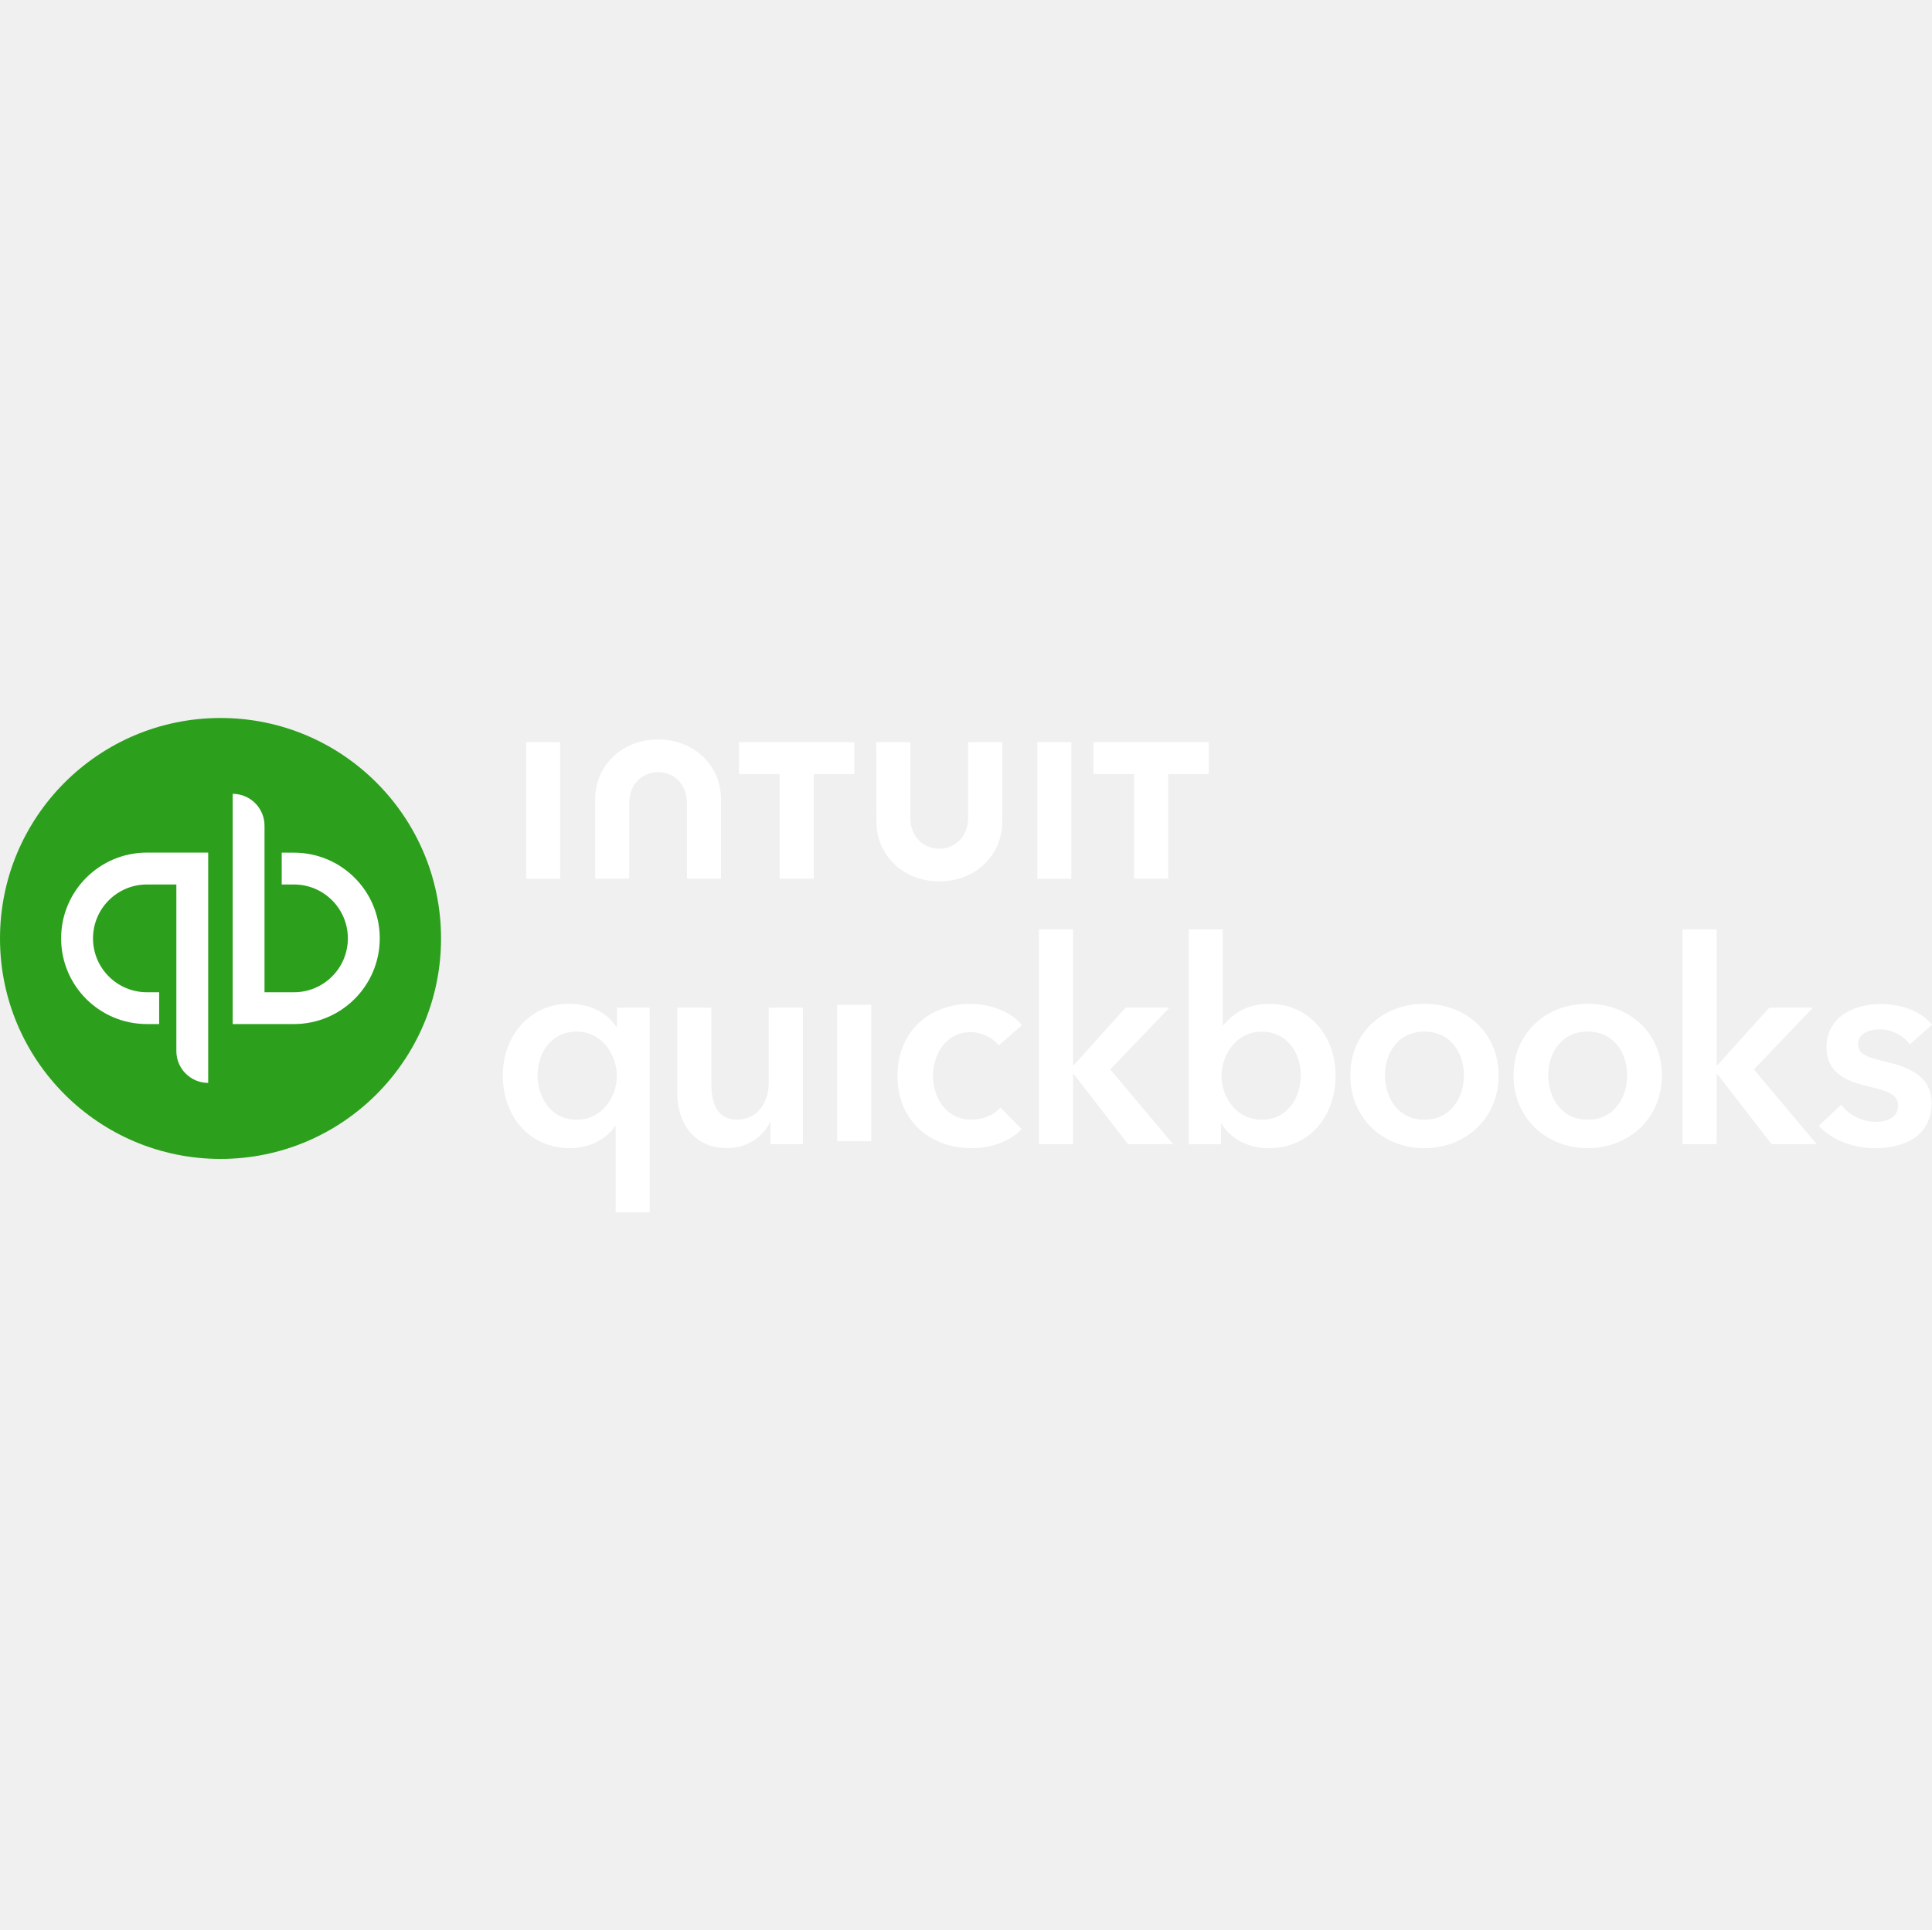
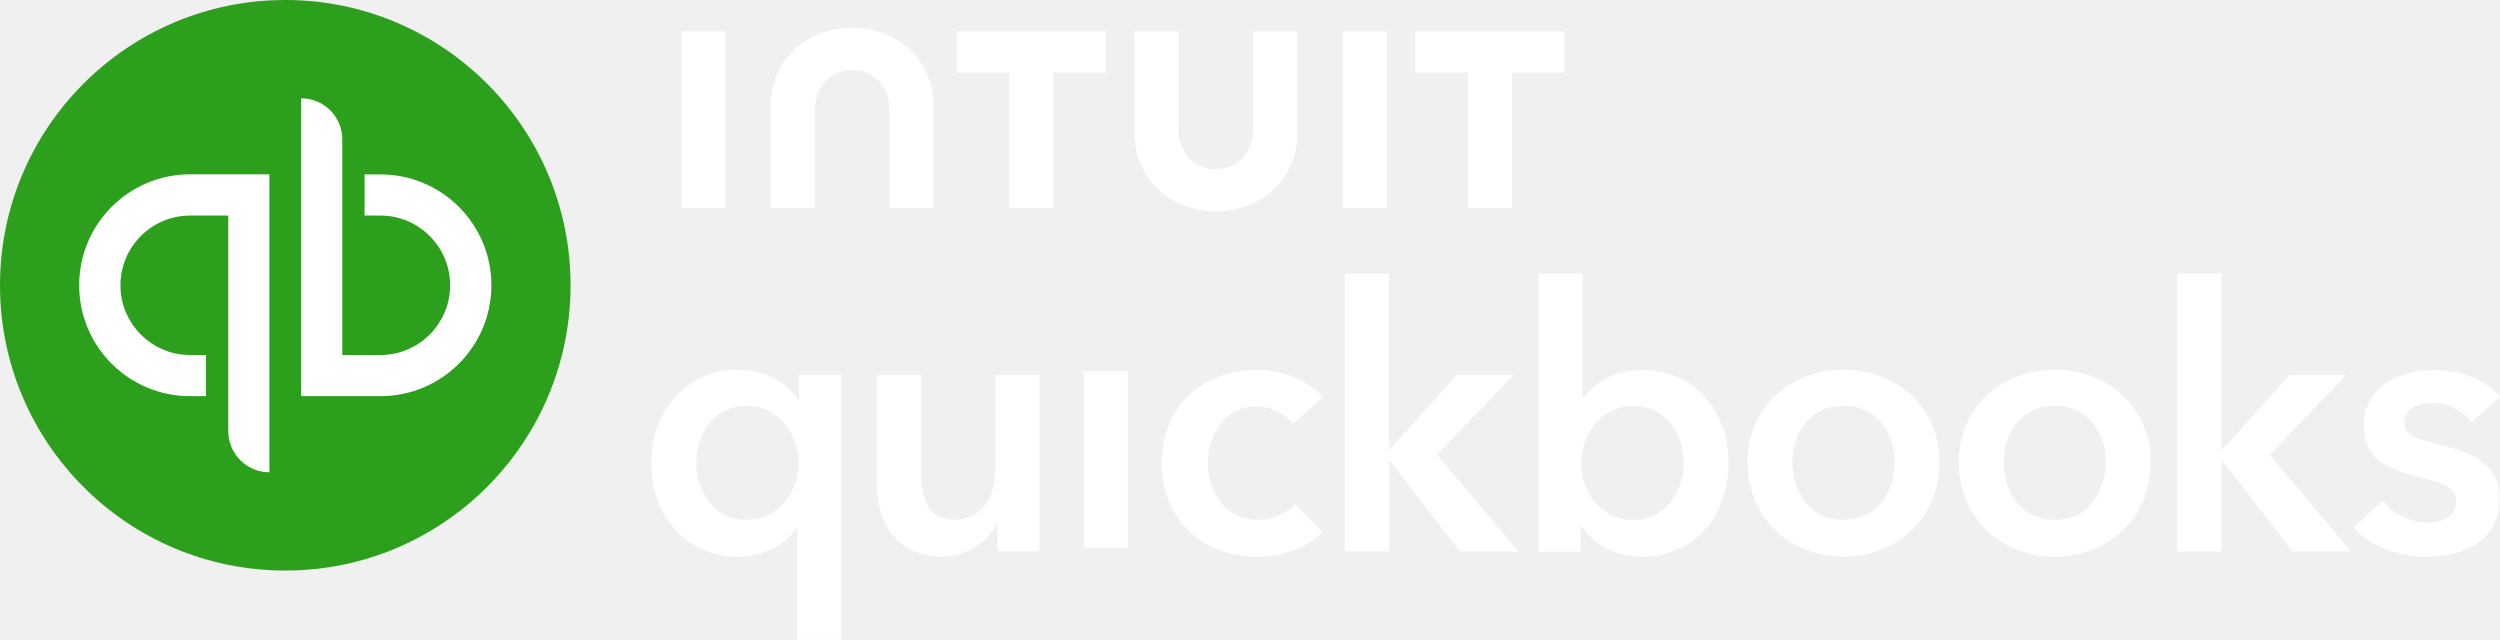
- <svg xmlns="http://www.w3.org/2000/svg" version="1.1" xml:space="preserve">
+ <svg xmlns="http://www.w3.org/2000/svg" id="a" viewBox="0 0 269.65 69">
  <defs>
- </defs>
-   <g transform="matrix(1 0 0 1 540 540)" id="b3e66612-07d3-4dbc-8fb6-0fcecba420bd">
- </g>
-   <g transform="matrix(1 0 0 1 540 540)" id="befefa5e-5083-4a86-868b-3802a039708a">
-     <rect style="stroke: none; stroke-width: 1; stroke-dasharray: none; stroke-linecap: butt; stroke-dashoffset: 0; stroke-linejoin: miter; stroke-miterlimit: 4; fill: rgb(255,255,255); fill-rule: nonzero; opacity: 1; visibility: hidden;" vector-effect="non-scaling-stroke" x="-540" y="-540" rx="0" ry="0" width="1080" height="1080" />
-   </g>
-   <g transform="matrix(4.01 0 0 4.01 123.39 525.21)">
-     <path style="stroke: none; stroke-width: 0; stroke-dasharray: none; stroke-linecap: butt; stroke-dashoffset: 0; stroke-linejoin: miter; stroke-miterlimit: 4; fill: rgb(44,160,28); fill-rule: nonzero; opacity: 1;" vector-effect="non-scaling-stroke" transform=" translate(-30.77, -30.77)" d="M 30.77 61.54 C 47.76 61.54 61.54 47.76 61.54 30.77 C 61.54 13.78 47.76 0 30.77 0 C 13.78 0 0 13.78 0 30.77 C 0 47.76 13.77 61.54 30.77 61.54 Z" stroke-linecap="round" />
-   </g>
-   <g transform="matrix(4.01 0 0 4.01 123.34 525.16)">
-     <path style="stroke: none; stroke-width: 0; stroke-dasharray: none; stroke-linecap: butt; stroke-dashoffset: 0; stroke-linejoin: miter; stroke-miterlimit: 4; fill: rgb(255,255,255); fill-rule: nonzero; opacity: 1;" vector-effect="non-scaling-stroke" transform=" translate(-30.77, -30.77)" d="M 20.51 18.8 C 13.9 18.8 8.54 24.16 8.54 30.77 C 8.54 37.38 13.89 42.73 20.51 42.73 L 22.22 42.73 L 22.22 38.29 L 20.51 38.29 C 16.36 38.29 12.99 34.92 12.99 30.77 C 12.99 26.62 16.36 23.25 20.51 23.25 L 24.62 23.25 L 24.62 46.5 C 24.62 48.95 26.61 50.94 29.06 50.94 L 29.06 18.8 L 20.51 18.8 L 20.51 18.8 Z M 41.03 42.73 C 47.64 42.73 53 37.37 53 30.77 C 53 24.17 47.65 18.81 41.03 18.81 L 39.32 18.81 L 39.32 23.25 L 41.03 23.25 C 45.18 23.25 48.55 26.62 48.55 30.77 C 48.55 34.92 45.18 38.29 41.03 38.29 L 36.92 38.29 L 36.92 15.04 C 36.92 12.59 34.93 10.6 32.48 10.6 L 32.48 42.73 L 41.03 42.73 C 41.03 42.73 41.03 42.73 41.03 42.73 Z" stroke-linecap="round" />
-   </g>
-   <g transform="matrix(4.01 0 0 4.01 681.16 546.17)">
-     <path style="stroke: rgb(0,0,0); stroke-width: 0; stroke-dasharray: none; stroke-linecap: butt; stroke-dashoffset: 0; stroke-linejoin: miter; stroke-miterlimit: 4; fill: rgb(255,255,255); fill-rule: nonzero; opacity: 1;" vector-effect="non-scaling-stroke" transform=" translate(-169.95, -36)" d="M 90.75 69 L 85.99 69 L 85.99 56.95 L 85.91 56.95 C 84.68 58.85 82.26 60.04 79.6 60.04 C 73.81 60.04 70.24 55.44 70.24 49.89 C 70.24 44.34 74.05 39.89 79.48 39.89 C 82.97 39.89 85.11 41.59 86.06 43.1 L 86.18 43.1 L 86.18 40.44 L 90.74 40.44 L 90.74 69 L 90.74 69 C 90.74 69 90.74 69 90.74 69 Z M 80.56 56.07 C 84.05 56.07 86.15 52.94 86.15 49.96 C 86.15 46.98 84.05 43.77 80.56 43.77 C 76.88 43.77 75.09 46.9 75.09 49.88 C 75.09 52.85 76.87 56.07 80.56 56.07 L 80.56 56.07 Z M 112.11 59.48 L 107.59 59.48 L 107.59 56.42 L 107.51 56.42 C 106.68 58.32 104.42 60.03 101.6 60.03 C 96.64 60.03 94.58 56.22 94.58 52.34 L 94.58 40.44 L 99.34 40.44 L 99.34 50.99 C 99.34 53.25 99.85 56.06 102.91 56.06 C 105.97 56.06 107.35 53.44 107.35 50.91 L 107.35 40.44 L 112.11 40.44 L 112.11 59.47 C 112.11 59.47 112.11 59.47 112.11 59.47 Z M 116.89 40.03 L 121.65 40.03 L 121.65 59.07 L 116.89 59.07 C 116.89 59.07 116.89 40.03 116.89 40.03 Z M 139.44 45.72 C 138.69 44.65 137.06 43.85 135.51 43.85 C 132.02 43.85 130.27 46.98 130.27 49.96 C 130.27 52.94 132.06 56.07 135.66 56.07 C 137.13 56.07 138.75 55.47 139.67 54.37 L 142.64 57.38 C 141.05 59.08 138.43 60.04 135.62 60.04 C 129.99 60.04 125.31 56.31 125.31 49.97 C 125.31 43.63 129.91 39.9 135.5 39.9 C 138.28 39.9 141.17 41.01 142.68 42.87 L 139.43 45.72 L 139.43 45.72 Z M 145.04 29.5 L 149.8 29.5 L 149.8 48.45 L 149.92 48.45 L 157.14 40.44 L 163.25 40.44 L 155 49.05 L 163.77 59.48 L 157.47 59.48 L 149.93 49.72 L 149.81 49.72 L 149.81 59.48 L 145.05 59.48 L 145.05 29.51 L 145.05 29.51 Z M 170.69 29.5 L 170.69 42.87 L 170.81 42.87 C 171.8 41.64 173.7 39.9 177.2 39.9 C 182.63 39.9 186.44 44.26 186.44 49.9 C 186.44 55.54 182.87 60.05 177.08 60.05 C 174.42 60.05 171.84 58.82 170.54 56.64 L 170.46 56.64 L 170.46 59.5 L 165.94 59.5 L 165.94 29.51 L 170.7 29.51 Z M 176.12 43.78 C 172.63 43.78 170.53 46.99 170.53 49.97 C 170.53 52.95 172.63 56.08 176.12 56.08 C 179.81 56.08 181.59 52.87 181.59 49.89 C 181.59 46.91 179.81 43.78 176.12 43.78 L 176.12 43.78 Z M 198.84 39.89 C 204.59 39.89 209.19 43.9 209.19 49.89 C 209.19 55.88 204.59 60.04 198.84 60.04 C 193.09 60.04 188.49 55.88 188.49 49.89 C 188.49 43.9 193.09 39.89 198.84 39.89 Z M 198.84 56.07 C 202.61 56.07 204.35 52.86 204.35 49.88 C 204.35 46.9 202.61 43.77 198.84 43.77 C 195.07 43.77 193.33 46.9 193.33 49.88 C 193.33 52.86 195.07 56.07 198.84 56.07 Z M 221.62 39.89 C 227.37 39.89 231.97 43.9 231.97 49.89 C 231.97 55.88 227.37 60.04 221.62 60.04 C 215.87 60.04 211.27 55.88 211.27 49.89 C 211.27 43.9 215.87 39.89 221.62 39.89 Z M 221.62 56.07 C 225.39 56.07 227.13 52.86 227.13 49.88 C 227.13 46.9 225.39 43.77 221.62 43.77 C 217.85 43.77 216.11 46.9 216.11 49.88 C 216.11 52.85 217.85 56.07 221.62 56.07 Z M 234.85 29.5 L 239.61 29.5 L 239.61 48.45 L 239.73 48.45 L 246.95 40.44 L 253.05 40.44 L 244.81 49.05 L 253.57 59.48 L 247.27 59.48 L 239.73 49.72 L 239.61 49.72 L 239.61 59.48 L 234.85 59.48 L 234.85 29.51 L 234.85 29.51 L 234.85 29.51 Z M 266.56 45.52 C 265.73 44.41 264.14 43.46 262.4 43.46 C 260.9 43.46 259.34 44.02 259.34 45.53 C 259.34 47.04 260.81 47.4 263.46 48.03 C 266.28 48.71 269.61 49.97 269.61 53.7 C 269.61 58.34 265.84 60.05 261.68 60.05 C 258.75 60.05 255.69 58.94 253.86 56.92 L 256.99 53.99 C 258.02 55.34 259.81 56.37 261.87 56.37 C 263.26 56.37 264.93 55.81 264.93 54.11 C 264.93 52.52 263.46 52.05 260.57 51.37 C 257.75 50.69 254.94 49.55 254.94 45.98 C 254.94 41.73 258.75 39.92 262.52 39.92 C 265.25 39.92 268.11 40.87 269.66 42.81 L 266.58 45.55 L 266.58 45.55 Z M 122.38 14.46 C 122.38 19.29 126.24 22.81 131.15 22.81 C 136.06 22.81 139.93 19.29 139.93 14.46 L 139.93 3.38 L 135.17 3.38 L 135.17 13.9 C 135.17 16.5 133.43 18.25 131.14 18.25 C 128.85 18.25 127.1 16.51 127.1 13.9 L 127.1 3.38 L 122.35 3.38 C 122.35 3.38 122.38 14.46 122.38 14.46 Z M 152.65 7.83 L 158.33 7.83 L 158.33 22.43 L 163.08 22.43 L 163.08 7.83 L 168.75 7.83 L 168.75 3.38 L 152.65 3.38 L 152.65 7.83 L 152.65 7.83 Z M 149.57 3.38 L 144.82 3.38 L 144.82 22.44 L 149.57 22.44 L 149.57 3.38 Z M 103.19 7.83 L 108.87 7.83 L 108.87 22.43 L 113.62 22.43 L 113.62 7.83 L 119.29 7.83 L 119.29 3.38 L 103.2 3.38 L 103.2 7.83 L 103.2 7.83 Z M 78.25 3.38 L 73.5 3.38 L 73.5 22.44 L 78.25 22.44 L 78.25 3.38 Z M 100.69 11.35 C 100.69 6.52 96.82 3 91.91 3 C 87 3 83.13 6.52 83.13 11.35 L 83.13 22.43 L 87.88 22.43 L 87.88 11.91 C 87.88 9.31 89.62 7.56 91.91 7.56 C 94.2 7.56 95.94 9.3 95.94 11.91 L 95.94 22.43 L 100.69 22.43 L 100.69 11.35 C 100.69 11.35 100.68 11.35 100.68 11.35 Z" stroke-linecap="round" />
-   </g>
+     <style>.b,.c,.d{stroke-width:0px;}.c{fill:#2ca01c;}.d{fill:#fff;}.b{fill:#fff}</style>
+   </defs>
+   <path class="c" d="m30.77,61.54c16.99,0,30.77-13.78,30.77-30.77S47.76,0,30.77,0,0,13.78,0,30.77s13.77,30.77,30.77,30.77Z" />
+   <path class="d" d="m20.51,18.8c-6.61,0-11.97,5.36-11.97,11.97s5.35,11.96,11.97,11.96h1.71v-4.44h-1.71c-4.15,0-7.52-3.37-7.52-7.52,0-4.15,3.37-7.52,7.52-7.52h4.11v23.25c0,2.45,1.99,4.44,4.44,4.44V18.8h-8.55,0Zm20.52,23.93c6.61,0,11.97-5.36,11.97-11.96s-5.35-11.96-11.97-11.96h-1.71v4.44h1.71c4.15,0,7.52,3.37,7.52,7.52s-3.37,7.52-7.52,7.52h-4.11V15.04c0-2.45-1.99-4.44-4.44-4.44v32.13h8.55s0,0,0,0Z" />
+   <path class="b" d="m90.75,69h-4.76v-12.05h-.08c-1.23,1.9-3.65,3.09-6.31,3.09-5.79,0-9.36-4.6-9.36-10.15s3.81-10,9.24-10c3.49,0,5.63,1.7,6.58,3.21h.12v-2.66h4.56v28.56h0s0,0,0,0Zm-10.19-12.93c3.49,0,5.59-3.13,5.59-6.11s-2.1-6.19-5.59-6.19c-3.68,0-5.47,3.13-5.47,6.11,0,2.97,1.78,6.19,5.47,6.19h0Zm31.55,3.41h-4.52v-3.06h-.08c-.83,1.9-3.09,3.61-5.91,3.61-4.96,0-7.02-3.81-7.02-7.69v-11.9h4.76v10.55c0,2.26.51,5.07,3.57,5.07s4.44-2.62,4.44-5.15v-10.47h4.76v19.03s0,0,0,0Zm4.78-19.45h4.76v19.04h-4.76s0-19.04,0-19.04Zm22.55,5.69c-.75-1.07-2.38-1.87-3.93-1.87-3.49,0-5.24,3.13-5.24,6.11s1.79,6.11,5.39,6.11c1.47,0,3.09-.6,4.01-1.7l2.97,3.01c-1.59,1.7-4.21,2.66-7.02,2.66-5.63,0-10.31-3.73-10.31-10.07s4.6-10.07,10.19-10.07c2.78,0,5.67,1.11,7.18,2.97l-3.25,2.85h0Zm5.6-16.22h4.76v18.95h.12l7.22-8.01h6.11l-8.25,8.61,8.77,10.43h-6.3l-7.54-9.76h-.12v9.76h-4.76v-29.97h0Zm25.65,0v13.37h.12c.99-1.23,2.89-2.97,6.39-2.97,5.43,0,9.24,4.36,9.24,10s-3.57,10.15-9.36,10.15c-2.66,0-5.24-1.23-6.54-3.41h-.08v2.86h-4.52v-29.99h4.76Zm5.43,14.28c-3.49,0-5.59,3.21-5.59,6.19s2.1,6.11,5.59,6.11c3.69,0,5.47-3.21,5.47-6.19s-1.78-6.11-5.47-6.11h0Zm22.72-3.89c5.75,0,10.35,4.01,10.35,10s-4.6,10.15-10.35,10.15-10.35-4.16-10.35-10.15,4.6-10,10.35-10Zm0,16.18c3.77,0,5.51-3.21,5.51-6.19s-1.74-6.11-5.51-6.11-5.51,3.13-5.51,6.11,1.74,6.19,5.51,6.19Zm22.78-16.18c5.75,0,10.35,4.01,10.35,10s-4.6,10.15-10.35,10.15-10.35-4.16-10.35-10.15,4.6-10,10.35-10Zm0,16.18c3.77,0,5.51-3.21,5.51-6.19s-1.74-6.11-5.51-6.11-5.51,3.13-5.51,6.11c0,2.97,1.74,6.19,5.51,6.19Zm13.23-26.57h4.76v18.95h.12l7.22-8.01h6.1l-8.24,8.61,8.76,10.43h-6.3l-7.54-9.76h-.12v9.76h-4.76v-29.97h0,0Zm31.71,16.02c-.83-1.11-2.42-2.06-4.16-2.06-1.5,0-3.06.56-3.06,2.07s1.47,1.87,4.12,2.5c2.82.68,6.15,1.94,6.15,5.67,0,4.64-3.77,6.35-7.93,6.35-2.93,0-5.99-1.11-7.82-3.13l3.13-2.93c1.03,1.35,2.82,2.38,4.88,2.38,1.39,0,3.06-.56,3.06-2.26,0-1.59-1.47-2.06-4.36-2.74-2.82-.68-5.63-1.82-5.63-5.39,0-4.25,3.81-6.06,7.58-6.06,2.73,0,5.59.95,7.14,2.89l-3.08,2.74h0ZM122.38,14.46c0,4.83,3.86,8.35,8.77,8.35s8.78-3.52,8.78-8.35V3.38h-4.76v10.52c0,2.6-1.74,4.35-4.03,4.35s-4.04-1.74-4.04-4.35V3.38h-4.75s.03,11.08.03,11.08Zm30.27-6.63h5.68v14.6h4.75V7.83h5.67V3.38h-16.1v4.45h0Zm-3.08-4.45h-4.75v19.06h4.75V3.38Zm-46.38,4.45h5.68v14.6h4.75V7.83h5.67V3.38h-16.09v4.45h0Zm-24.94-4.45h-4.75v19.06h4.75V3.38Zm22.44,7.97c0-4.83-3.87-8.35-8.78-8.35s-8.78,3.52-8.78,8.35v11.08h4.75v-10.52c0-2.6,1.74-4.35,4.03-4.35s4.03,1.74,4.03,4.35v10.52h4.75v-11.08s-.01,0-.01,0Z" />
</svg>
